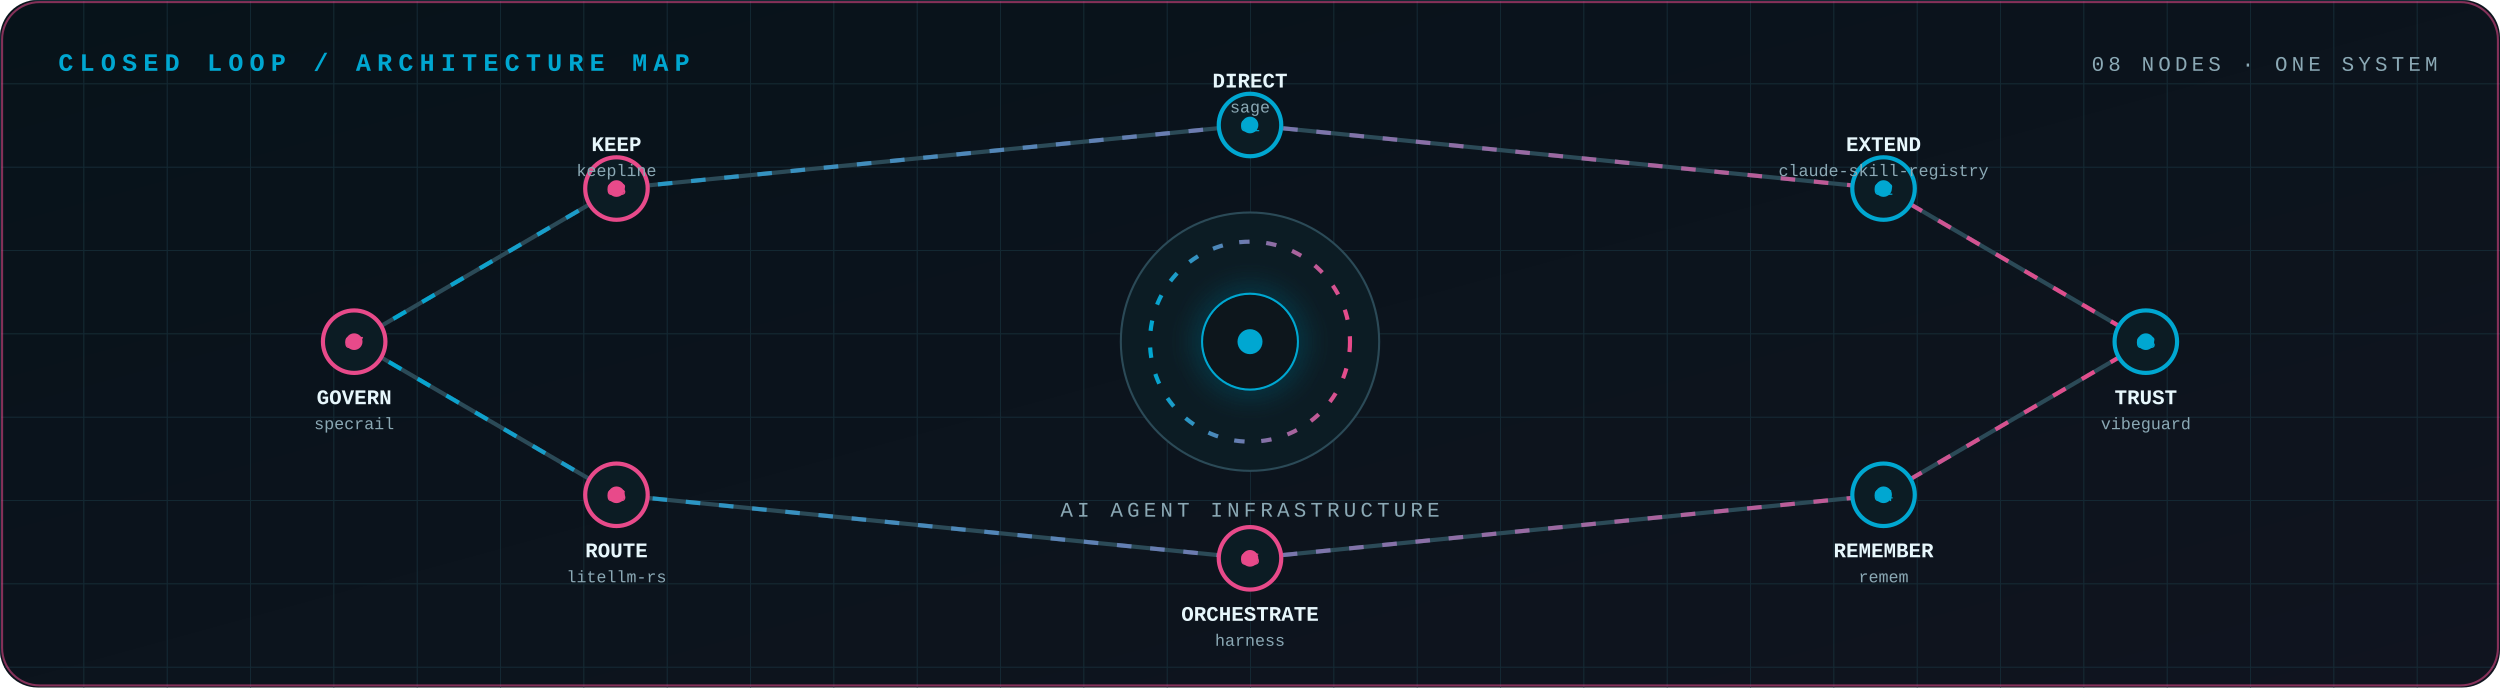
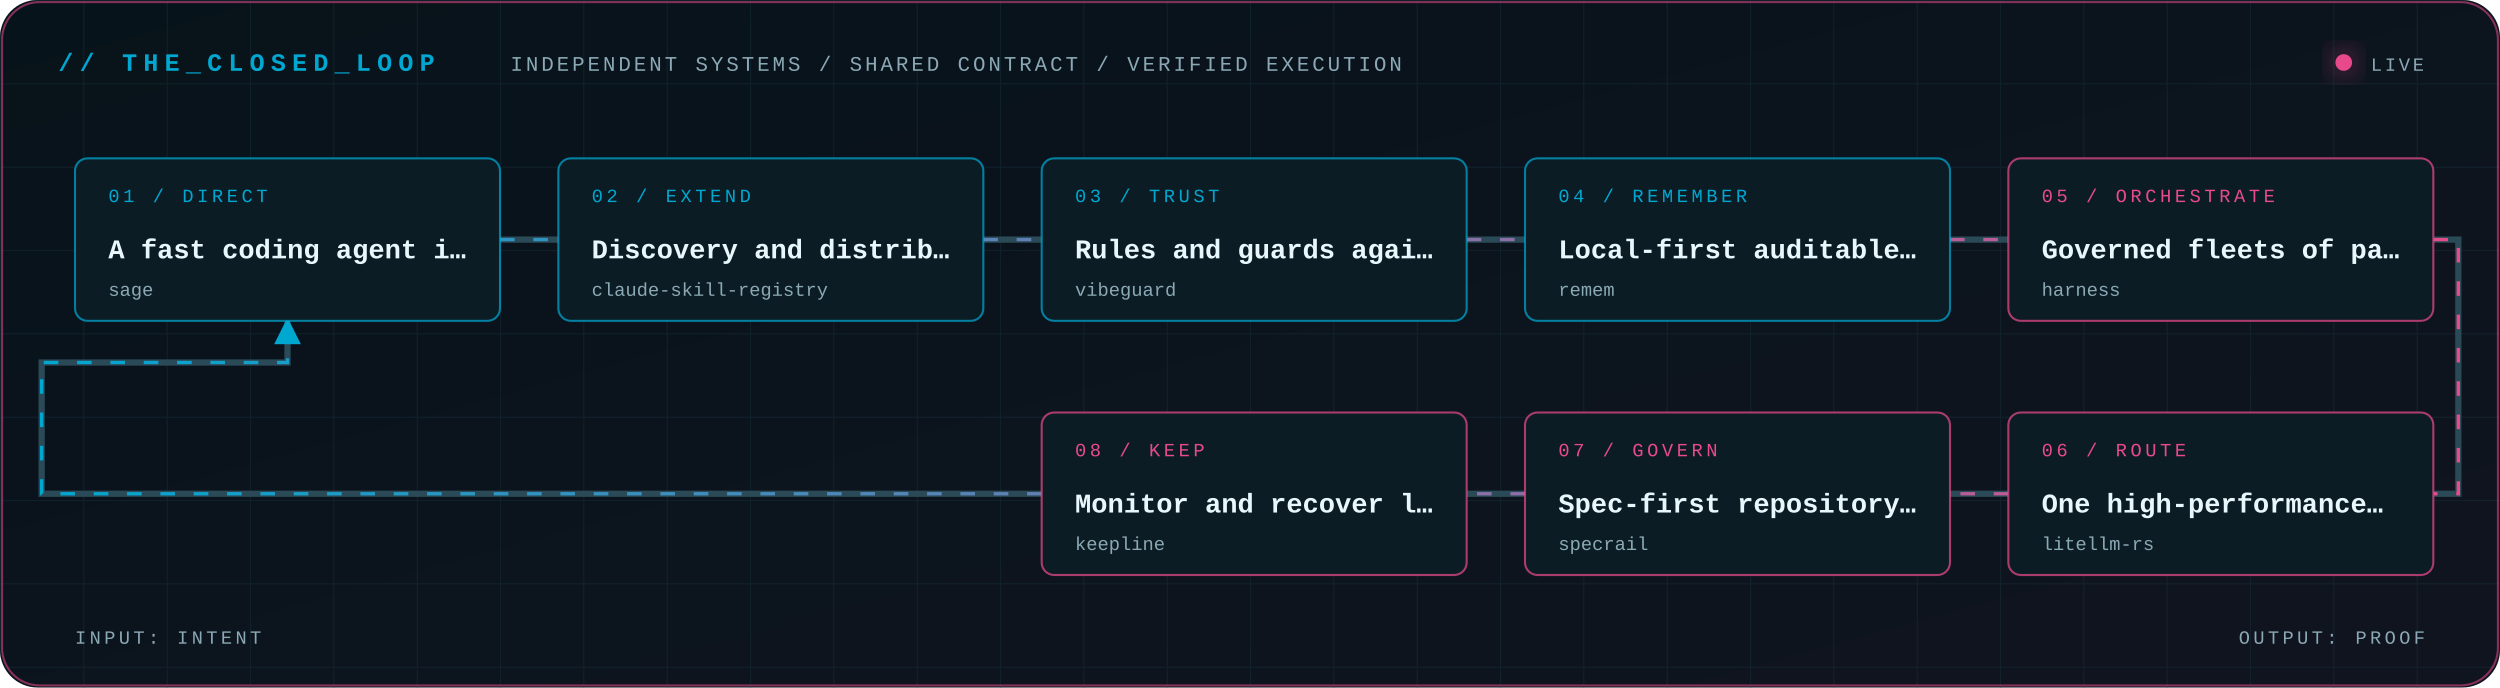
- <svg xmlns="http://www.w3.org/2000/svg" width="1200" height="330" viewBox="0 0 1200 330" role="img" aria-label="lifcc closed loop architecture" data-mode="dark">
+ <svg xmlns="http://www.w3.org/2000/svg" width="1200" height="330" viewBox="0 0 1200 330" role="img" aria-label="lifcc closed loop architecture" data-mode="dark" data-route-clearance="card-ports">
  <defs>
    <linearGradient id="bg" x1="0" y1="0" x2="1" y2="1">
      <stop stop-color="#07131A" />
      <stop offset="1" stop-color="#10141F" />
    </linearGradient>
    <linearGradient id="accent" x1="0" y1="0" x2="1" y2="0">
      <stop stop-color="#00A7D1" />
      <stop offset="1" stop-color="#E84A8A" />
    </linearGradient>
    <pattern id="grid" width="40" height="40" patternUnits="userSpaceOnUse">
      <path d="M40 0H0V40" fill="none" stroke="#17313C" stroke-width="1" />
    </pattern>
    <filter id="glow" x="-80%" y="-80%" width="260%" height="260%">
      <feGaussianBlur stdDeviation="7" result="b" />
      <feMerge>
        <feMergeNode in="b" />
        <feMergeNode in="SourceGraphic" />
      </feMerge>
    </filter>
+     <marker id="loop-arrow" markerWidth="8" markerHeight="8" refX="7" refY="4" orient="auto">
+       <path d="M0 0 8 4 0 8Z" fill="#00A7D1" />
+     </marker>
    <clipPath id="frame">
      <rect x="1" y="1" width="1198" height="358" rx="18" />
    </clipPath>
  </defs>
  <style>
    text{font-family:ui-monospace,SFMono-Regular,Menlo,Monaco,Consolas,"Liberation Mono",monospace}
    .label{font-size:12px;letter-spacing:3px;font-weight:700}.micro{font-size:10px;letter-spacing:2px}
    .flow{stroke-dasharray:7 9;animation:flow 8s linear infinite}.pulse{transform-box:fill-box;transform-origin:center;animation:pulse 2.4s ease-in-out infinite}
-     .orbit{transform-box:fill-box;transform-origin:center;animation:orbit 24s linear infinite}.blink{animation:blink 2s ease-in-out infinite}
+     .orbit{transform-box:fill-box;transform-origin:center;animation:orbit 24s linear infinite}.blink{animation:blink 2s ease-in-out infinite}.hot{animation:hot 3.2s ease-in-out infinite}
    @keyframes flow{to{stroke-dashoffset:-160}}@keyframes pulse{50%{opacity:.35;transform:scale(.72)}}
-     @keyframes orbit{to{transform:rotate(360deg)}}@keyframes blink{50%{opacity:.35}}
-     @media(prefers-reduced-motion:reduce){.flow,.pulse,.orbit,.blink{animation:none}}
+     @keyframes orbit{to{transform:rotate(360deg)}}@keyframes blink{50%{opacity:.35}}@keyframes hot{50%{opacity:.72}}
+     @media(prefers-reduced-motion:reduce){.flow,.pulse,.orbit,.blink,.hot{animation:none}}
  </style>
  <rect width="1200" height="330" rx="18" fill="url(#bg)" />
-   <rect width="1200" height="330" rx="18" fill="url(#grid)" opacity=".7" />
-   <text x="28" y="34" class="label" fill="#00A7D1">CLOSED LOOP / ARCHITECTURE MAP</text>
-   <text x="1170" y="34" text-anchor="end" class="micro" fill="#8BA9B5">08 NODES · ONE SYSTEM</text>
-   <path d="M600.0 60.0L904.1 90.5L1030.0 164.0L904.1 237.5L600.0 268.0L295.9 237.5L170.0 164.0L295.9 90.5Z" fill="none" stroke="#2B4A57" stroke-width="2" />
-   <path class="flow" d="M600.0 60.0L904.1 90.5L1030.0 164.0L904.1 237.5L600.0 268.0L295.9 237.5L170.0 164.0L295.9 90.5Z" fill="none" stroke="url(#accent)" stroke-width="2" />
-   <g transform="translate(600 164)">
-     <circle r="62" fill="#0C1C24" stroke="#2B4A57" />
-     <circle class="orbit" r="48" fill="none" stroke="url(#accent)" stroke-width="2" stroke-dasharray="5 8" />
-     <circle r="23" fill="#07131A" stroke="#00A7D1" filter="url(#glow)" />
-     <circle class="pulse" r="6" fill="#00A7D1" />
-     <text y="84" text-anchor="middle" class="micro" fill="#8BA9B5">AI AGENT INFRASTRUCTURE</text>
+   <rect width="1200" height="330" rx="18" fill="url(#grid)" opacity=".45" />
+   <text x="28" y="34" class="label" fill="#00A7D1">// THE_CLOSED_LOOP</text>
+   <text x="245" y="34" font-size="10" letter-spacing="1.4" fill="#8BA9B5">INDEPENDENT SYSTEMS / SHARED CONTRACT / VERIFIED EXECUTION</text>
+   <circle class="blink" cx="1125" cy="30" r="4" fill="#E84A8A" filter="url(#glow)" />
+   <text x="1138" y="34" font-size="9" letter-spacing="1.3" fill="#8BA9B5">LIVE</text>
+   <path d="M240 115H268M472 115H500M704 115H732M936 115H964M1168 115H1180V237H1168M964 237H936M732 237H704M500 237H20V174H138V154" fill="none" stroke="#2B4A57" stroke-width="3" />
+   <path class="flow" d="M240 115H268M472 115H500M704 115H732M936 115H964M1168 115H1180V237H1168M964 237H936M732 237H704M500 237H20V174H138V154" fill="none" stroke="url(#accent)" stroke-width="1.6" marker-end="url(#loop-arrow)" />
+   <clipPath id="card-copy-0">
+     <rect x="48" y="84" width="180" height="64" />
+   </clipPath>
+   <g class="hot" style="animation-delay:0s" data-layer-index="0">
+     <rect x="36" y="76" width="204" height="78" rx="6" fill="#0C1C24" stroke="#00A7D1" stroke-opacity=".72" />
+     <g clip-path="url(#card-copy-0)">
+       <text x="52" y="97" font-size="9" letter-spacing="1.7" fill="#00A7D1">01 / DIRECT</text>
+       <text x="52" y="124" font-size="13" font-weight="700" fill="#E7F7FC">A fast coding agent i…</text>
+       <text x="52" y="142" font-size="9" fill="#8BA9B5">sage</text>
+     </g>
  </g>
-   <g>
-     <circle cx="600.0" cy="60.0" r="15" fill="#0C1C24" stroke="#00A7D1" stroke-width="2" />
-     <circle class="pulse" cx="600.0" cy="60.0" r="4" fill="#00A7D1" />
-     <text x="600.0" y="42.0" text-anchor="middle" font-size="10" font-weight="700" fill="#E7F7FC">DIRECT</text>
-     <text x="600.0" y="54.0" text-anchor="middle" font-size="8" fill="#8BA9B5">sage</text>
-     <text x="600.0" y="63.0" text-anchor="middle" font-size="8" fill="#00A7D1">01</text>
+   <clipPath id="card-copy-1">
+     <rect x="280" y="84" width="180" height="64" />
+   </clipPath>
+   <g class="hot" style="animation-delay:0.24s" data-layer-index="1">
+     <rect x="268" y="76" width="204" height="78" rx="6" fill="#0C1C24" stroke="#00A7D1" stroke-opacity=".72" />
+     <g clip-path="url(#card-copy-1)">
+       <text x="284" y="97" font-size="9" letter-spacing="1.7" fill="#00A7D1">02 / EXTEND</text>
+       <text x="284" y="124" font-size="13" font-weight="700" fill="#E7F7FC">Discovery and distrib…</text>
+       <text x="284" y="142" font-size="9" fill="#8BA9B5">claude-skill-registry</text>
+     </g>
  </g>
-   <g>
-     <circle cx="904.1" cy="90.5" r="15" fill="#0C1C24" stroke="#00A7D1" stroke-width="2" />
-     <circle class="pulse" cx="904.1" cy="90.5" r="4" fill="#00A7D1" />
-     <text x="904.1" y="72.5" text-anchor="middle" font-size="10" font-weight="700" fill="#E7F7FC">EXTEND</text>
-     <text x="904.1" y="84.5" text-anchor="middle" font-size="8" fill="#8BA9B5">claude-skill-registry</text>
-     <text x="904.1" y="93.5" text-anchor="middle" font-size="8" fill="#00A7D1">02</text>
+   <clipPath id="card-copy-2">
+     <rect x="512" y="84" width="180" height="64" />
+   </clipPath>
+   <g class="hot" style="animation-delay:0.48s" data-layer-index="2">
+     <rect x="500" y="76" width="204" height="78" rx="6" fill="#0C1C24" stroke="#00A7D1" stroke-opacity=".72" />
+     <g clip-path="url(#card-copy-2)">
+       <text x="516" y="97" font-size="9" letter-spacing="1.7" fill="#00A7D1">03 / TRUST</text>
+       <text x="516" y="124" font-size="13" font-weight="700" fill="#E7F7FC">Rules and guards agai…</text>
+       <text x="516" y="142" font-size="9" fill="#8BA9B5">vibeguard</text>
+     </g>
  </g>
-   <g>
-     <circle cx="1030.0" cy="164.0" r="15" fill="#0C1C24" stroke="#00A7D1" stroke-width="2" />
-     <circle class="pulse" cx="1030.0" cy="164.0" r="4" fill="#00A7D1" />
-     <text x="1030.0" y="194.0" text-anchor="middle" font-size="10" font-weight="700" fill="#E7F7FC">TRUST</text>
-     <text x="1030.0" y="206.0" text-anchor="middle" font-size="8" fill="#8BA9B5">vibeguard</text>
-     <text x="1030.0" y="167.0" text-anchor="middle" font-size="8" fill="#00A7D1">03</text>
+   <clipPath id="card-copy-3">
+     <rect x="744" y="84" width="180" height="64" />
+   </clipPath>
+   <g class="hot" style="animation-delay:0.72s" data-layer-index="3">
+     <rect x="732" y="76" width="204" height="78" rx="6" fill="#0C1C24" stroke="#00A7D1" stroke-opacity=".72" />
+     <g clip-path="url(#card-copy-3)">
+       <text x="748" y="97" font-size="9" letter-spacing="1.7" fill="#00A7D1">04 / REMEMBER</text>
+       <text x="748" y="124" font-size="13" font-weight="700" fill="#E7F7FC">Local-first auditable…</text>
+       <text x="748" y="142" font-size="9" fill="#8BA9B5">remem</text>
+     </g>
  </g>
-   <g>
-     <circle cx="904.1" cy="237.5" r="15" fill="#0C1C24" stroke="#00A7D1" stroke-width="2" />
-     <circle class="pulse" cx="904.1" cy="237.5" r="4" fill="#00A7D1" />
-     <text x="904.1" y="267.5" text-anchor="middle" font-size="10" font-weight="700" fill="#E7F7FC">REMEMBER</text>
-     <text x="904.1" y="279.5" text-anchor="middle" font-size="8" fill="#8BA9B5">remem</text>
-     <text x="904.1" y="240.5" text-anchor="middle" font-size="8" fill="#00A7D1">04</text>
+   <clipPath id="card-copy-4">
+     <rect x="976" y="84" width="180" height="64" />
+   </clipPath>
+   <g class="hot" style="animation-delay:0.96s" data-layer-index="4">
+     <rect x="964" y="76" width="204" height="78" rx="6" fill="#0C1C24" stroke="#E84A8A" stroke-opacity=".72" />
+     <g clip-path="url(#card-copy-4)">
+       <text x="980" y="97" font-size="9" letter-spacing="1.7" fill="#E84A8A">05 / ORCHESTRATE</text>
+       <text x="980" y="124" font-size="13" font-weight="700" fill="#E7F7FC">Governed fleets of pa…</text>
+       <text x="980" y="142" font-size="9" fill="#8BA9B5">harness</text>
+     </g>
  </g>
-   <g>
-     <circle cx="600.0" cy="268.0" r="15" fill="#0C1C24" stroke="#E84A8A" stroke-width="2" />
-     <circle class="pulse" cx="600.0" cy="268.0" r="4" fill="#E84A8A" />
-     <text x="600.0" y="298.0" text-anchor="middle" font-size="10" font-weight="700" fill="#E7F7FC">ORCHESTRATE</text>
-     <text x="600.0" y="310.0" text-anchor="middle" font-size="8" fill="#8BA9B5">harness</text>
-     <text x="600.0" y="271.0" text-anchor="middle" font-size="8" fill="#E84A8A">05</text>
+   <clipPath id="card-copy-5">
+     <rect x="976" y="206" width="180" height="64" />
+   </clipPath>
+   <g class="hot" style="animation-delay:1.2s" data-layer-index="5">
+     <rect x="964" y="198" width="204" height="78" rx="6" fill="#0C1C24" stroke="#E84A8A" stroke-opacity=".72" />
+     <g clip-path="url(#card-copy-5)">
+       <text x="980" y="219" font-size="9" letter-spacing="1.7" fill="#E84A8A">06 / ROUTE</text>
+       <text x="980" y="246" font-size="13" font-weight="700" fill="#E7F7FC">One high-performance…</text>
+       <text x="980" y="264" font-size="9" fill="#8BA9B5">litellm-rs</text>
+     </g>
  </g>
-   <g>
-     <circle cx="295.9" cy="237.5" r="15" fill="#0C1C24" stroke="#E84A8A" stroke-width="2" />
-     <circle class="pulse" cx="295.9" cy="237.5" r="4" fill="#E84A8A" />
-     <text x="295.9" y="267.5" text-anchor="middle" font-size="10" font-weight="700" fill="#E7F7FC">ROUTE</text>
-     <text x="295.9" y="279.5" text-anchor="middle" font-size="8" fill="#8BA9B5">litellm-rs</text>
-     <text x="295.9" y="240.5" text-anchor="middle" font-size="8" fill="#E84A8A">06</text>
+   <clipPath id="card-copy-6">
+     <rect x="744" y="206" width="180" height="64" />
+   </clipPath>
+   <g class="hot" style="animation-delay:1.44s" data-layer-index="6">
+     <rect x="732" y="198" width="204" height="78" rx="6" fill="#0C1C24" stroke="#E84A8A" stroke-opacity=".72" />
+     <g clip-path="url(#card-copy-6)">
+       <text x="748" y="219" font-size="9" letter-spacing="1.7" fill="#E84A8A">07 / GOVERN</text>
+       <text x="748" y="246" font-size="13" font-weight="700" fill="#E7F7FC">Spec-first repository…</text>
+       <text x="748" y="264" font-size="9" fill="#8BA9B5">specrail</text>
+     </g>
  </g>
-   <g>
-     <circle cx="170.0" cy="164.0" r="15" fill="#0C1C24" stroke="#E84A8A" stroke-width="2" />
-     <circle class="pulse" cx="170.0" cy="164.0" r="4" fill="#E84A8A" />
-     <text x="170.0" y="194.0" text-anchor="middle" font-size="10" font-weight="700" fill="#E7F7FC">GOVERN</text>
-     <text x="170.0" y="206.0" text-anchor="middle" font-size="8" fill="#8BA9B5">specrail</text>
-     <text x="170.0" y="167.0" text-anchor="middle" font-size="8" fill="#E84A8A">07</text>
+   <clipPath id="card-copy-7">
+     <rect x="512" y="206" width="180" height="64" />
+   </clipPath>
+   <g class="hot" style="animation-delay:1.68s" data-layer-index="7">
+     <rect x="500" y="198" width="204" height="78" rx="6" fill="#0C1C24" stroke="#E84A8A" stroke-opacity=".72" />
+     <g clip-path="url(#card-copy-7)">
+       <text x="516" y="219" font-size="9" letter-spacing="1.7" fill="#E84A8A">08 / KEEP</text>
+       <text x="516" y="246" font-size="13" font-weight="700" fill="#E7F7FC">Monitor and recover l…</text>
+       <text x="516" y="264" font-size="9" fill="#8BA9B5">keepline</text>
+     </g>
  </g>
-   <g>
-     <circle cx="295.9" cy="90.5" r="15" fill="#0C1C24" stroke="#E84A8A" stroke-width="2" />
-     <circle class="pulse" cx="295.9" cy="90.5" r="4" fill="#E84A8A" />
-     <text x="295.9" y="72.5" text-anchor="middle" font-size="10" font-weight="700" fill="#E7F7FC">KEEP</text>
-     <text x="295.9" y="84.5" text-anchor="middle" font-size="8" fill="#8BA9B5">keepline</text>
-     <text x="295.9" y="93.5" text-anchor="middle" font-size="8" fill="#E84A8A">08</text>
-   </g>
+   <text x="36" y="309" font-size="9" letter-spacing="1.6" fill="#8BA9B5">INPUT: INTENT</text>
+   <text x="1164" y="309" text-anchor="end" font-size="9" letter-spacing="1.6" fill="#8BA9B5">OUTPUT: PROOF</text>
  <rect x="1" y="1" width="1198" height="328" rx="18" fill="none" stroke="#E84A8A" stroke-opacity=".55" />
</svg>
